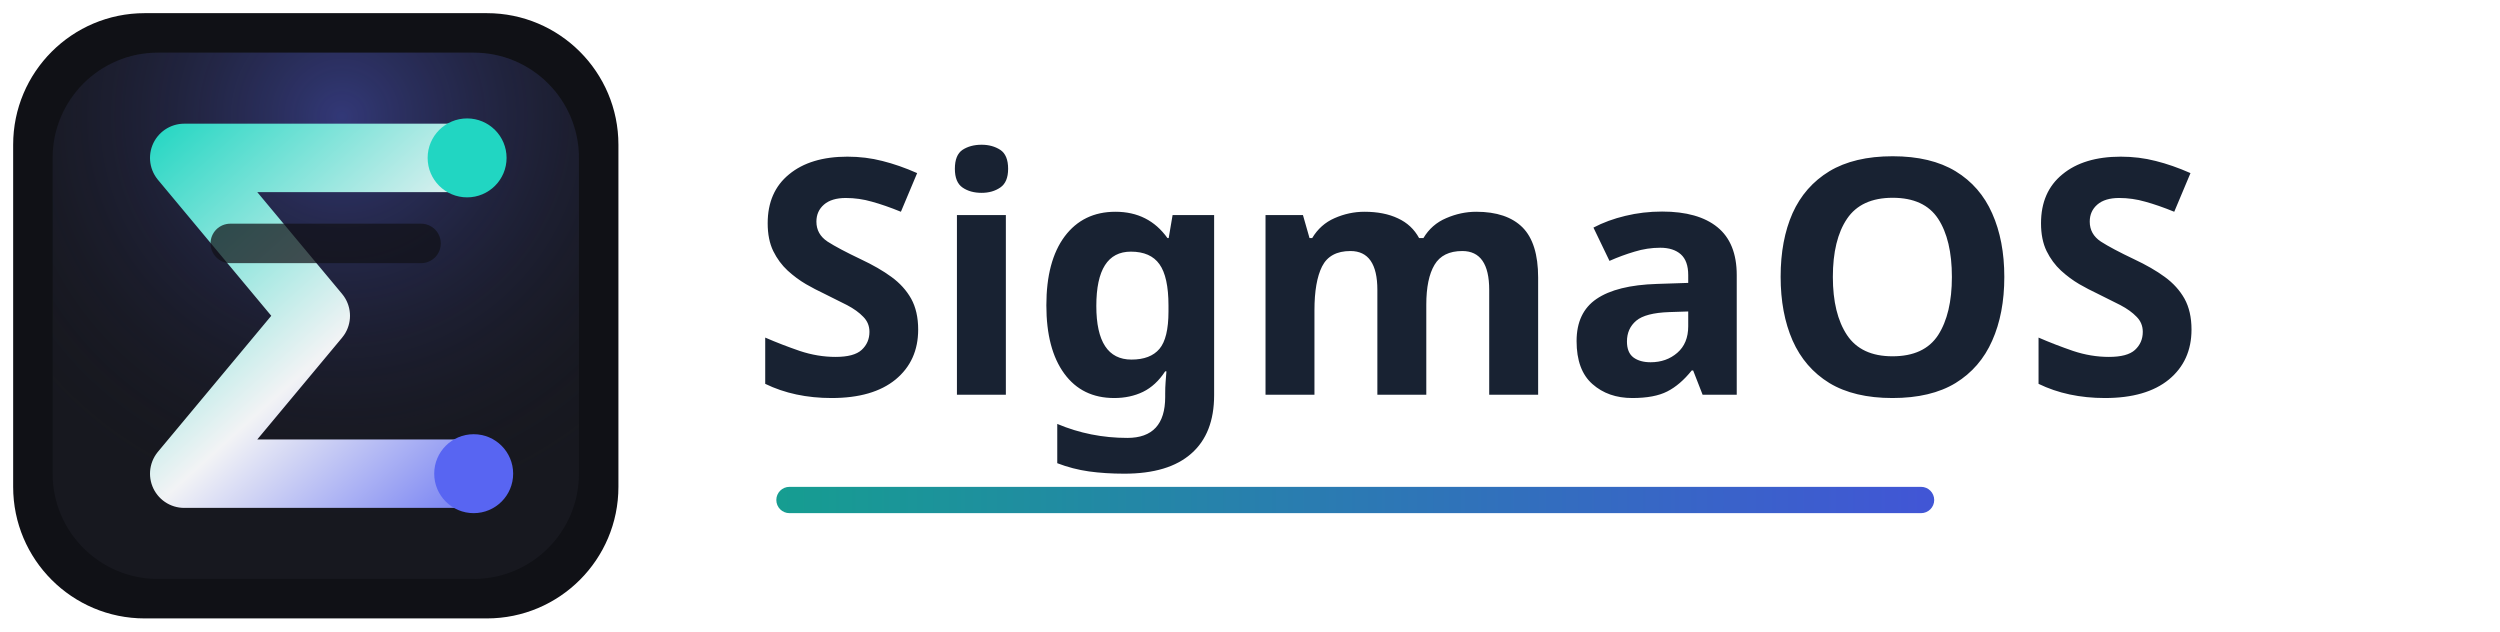
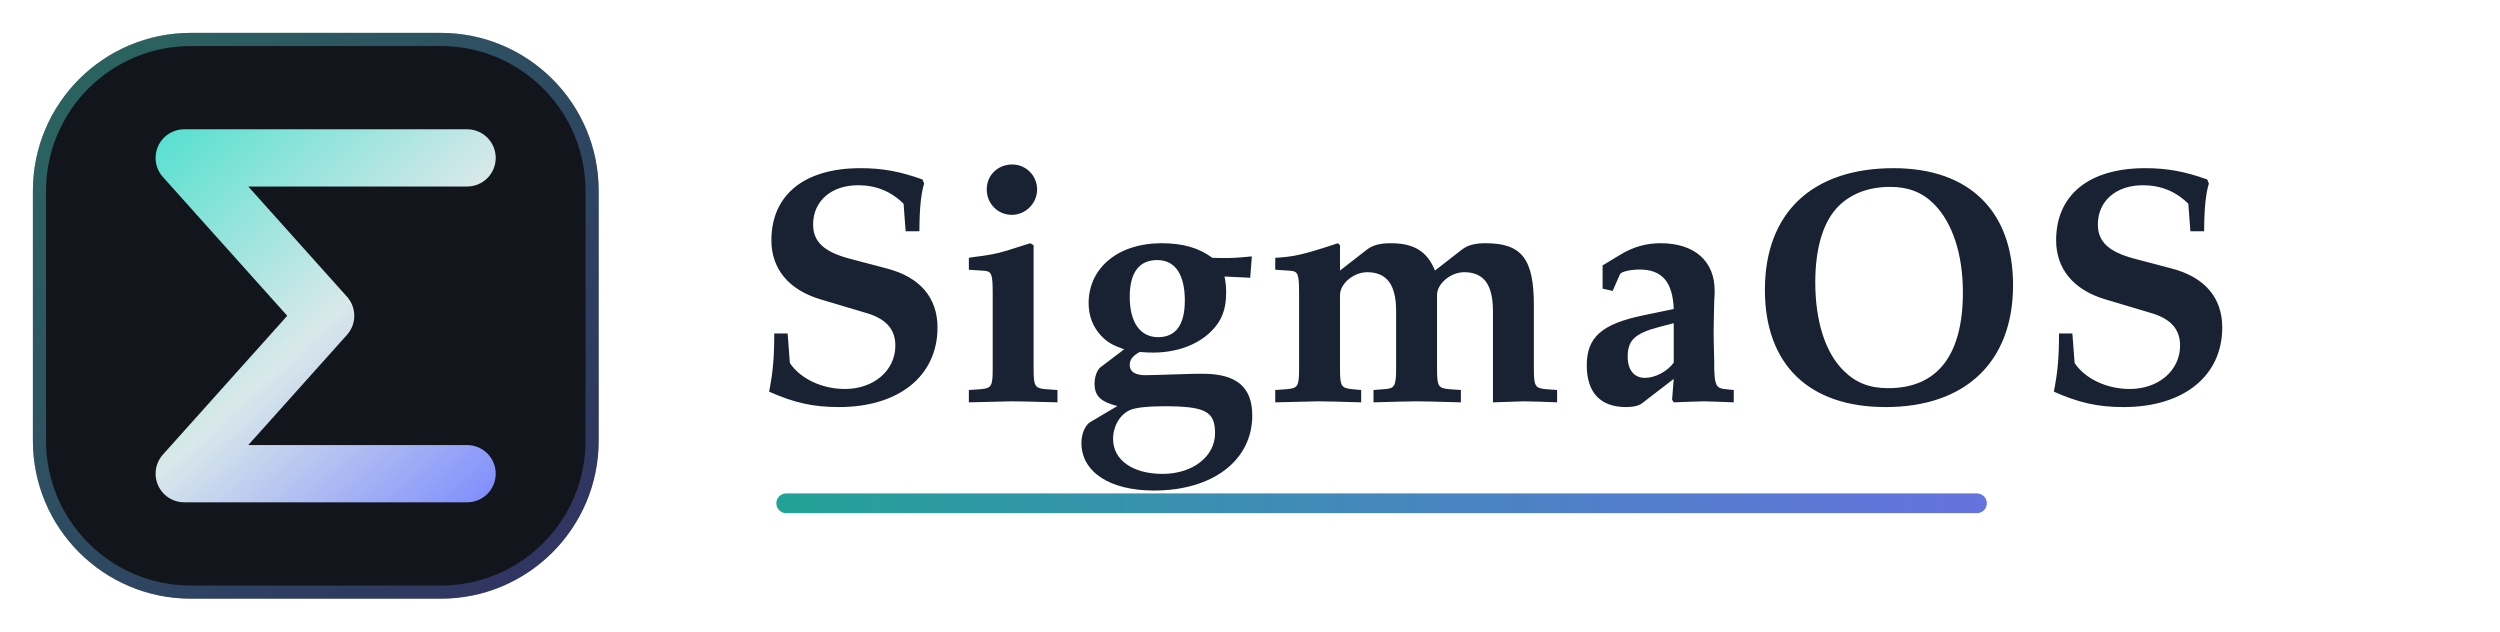
<svg xmlns="http://www.w3.org/2000/svg" viewBox="0 0 190 48">
  <defs>
-     <linearGradient id="sigma-banner-line" x1="12" y1="9" x2="40" y2="40" gradientUnits="userSpaceOnUse">
-       <stop offset="0" stop-color="#21d6c2" />
-       <stop offset="0.52" stop-color="#f2f3f5" />
-       <stop offset="1" stop-color="#5865f2" />
+     <linearGradient id="sigma-banner-mark" x1="12" y1="10" x2="39" y2="40" gradientUnits="userSpaceOnUse">
+       <stop offset="0" stop-color="#55e0cf" />
+       <stop offset="0.48" stop-color="#d9e8ea" />
+       <stop offset="1" stop-color="#7380ff" />
    </linearGradient>
-     <linearGradient id="wordmark-rule" x1="58" y1="38" x2="150" y2="38" gradientUnits="userSpaceOnUse">
-       <stop offset="0" stop-color="#159e90" />
-       <stop offset="1" stop-color="#4353d8" />
+     <linearGradient id="sigma-banner-rule" x1="58" y1="38" x2="151" y2="38" gradientUnits="userSpaceOnUse">
+       <stop offset="0" stop-color="#159e90" stop-opacity="0.95" />
+       <stop offset="1" stop-color="#4353d8" stop-opacity="0.82" />
    </linearGradient>
-     <radialGradient id="banner-glow" cx="55%" cy="12%" r="78%">
-       <stop offset="0" stop-color="#5865f2" stop-opacity="0.42" />
-       <stop offset="1" stop-color="#17181f" stop-opacity="0" />
-     </radialGradient>
+     <linearGradient id="sigma-banner-frame" x1="7" y1="7" x2="41" y2="42" gradientUnits="userSpaceOnUse">
+       <stop offset="0" stop-color="#55e0cf" stop-opacity="0.38" />
+       <stop offset="1" stop-color="#7380ff" stop-opacity="0.3" />
+     </linearGradient>
  </defs>
-   <rect x="1" y="1" width="46" height="46" rx="10" fill="#101116" />
-   <rect x="4" y="4" width="40" height="40" rx="8" fill="#17181f" />
-   <rect x="4" y="4" width="40" height="40" rx="8" fill="url(#banner-glow)" />
-   <path d="M35.5 12H14L24 24L14 36H36" fill="none" stroke="url(#sigma-banner-line)" stroke-linecap="round" stroke-linejoin="round" stroke-width="5.2" />
-   <path d="M17.5 18.5H32" fill="none" stroke="#101116" stroke-linecap="round" stroke-width="3" opacity="0.72" />
-   <circle cx="35.5" cy="12" r="3" fill="#21d6c2" />
-   <circle cx="36" cy="36" r="3" fill="#5865f2" />
-   <text x="57" y="30" fill="#182232" font-family="gg sans, Noto Sans SC, Noto Sans, Helvetica Neue, Arial, sans-serif" font-size="25" font-weight="800">SigmaOS</text>
-   <rect x="59" y="37" width="88" height="2" rx="1" fill="url(#wordmark-rule)" />
+   <rect x="2.5" y="2.5" width="43" height="43" rx="12" fill="#12151c" />
+   <rect x="3" y="3" width="42" height="42" rx="11.5" fill="none" stroke="url(#sigma-banner-frame)" />
+   <path d="M35.5 12H14L24.75 24L14 36H35.5" fill="none" stroke="url(#sigma-banner-mark)" stroke-linecap="round" stroke-linejoin="round" stroke-width="4.35" />
+   <text x="57" y="30.5" fill="#182232" font-family="'Iowan Old Style', 'Baskerville', 'Palatino Linotype', 'Book Antiqua', Georgia, serif" font-size="25.5" font-weight="600" letter-spacing="0.6">SigmaOS</text>
+   <rect x="59" y="37.5" width="92" height="1.5" rx="0.75" fill="url(#sigma-banner-rule)" />
</svg>
